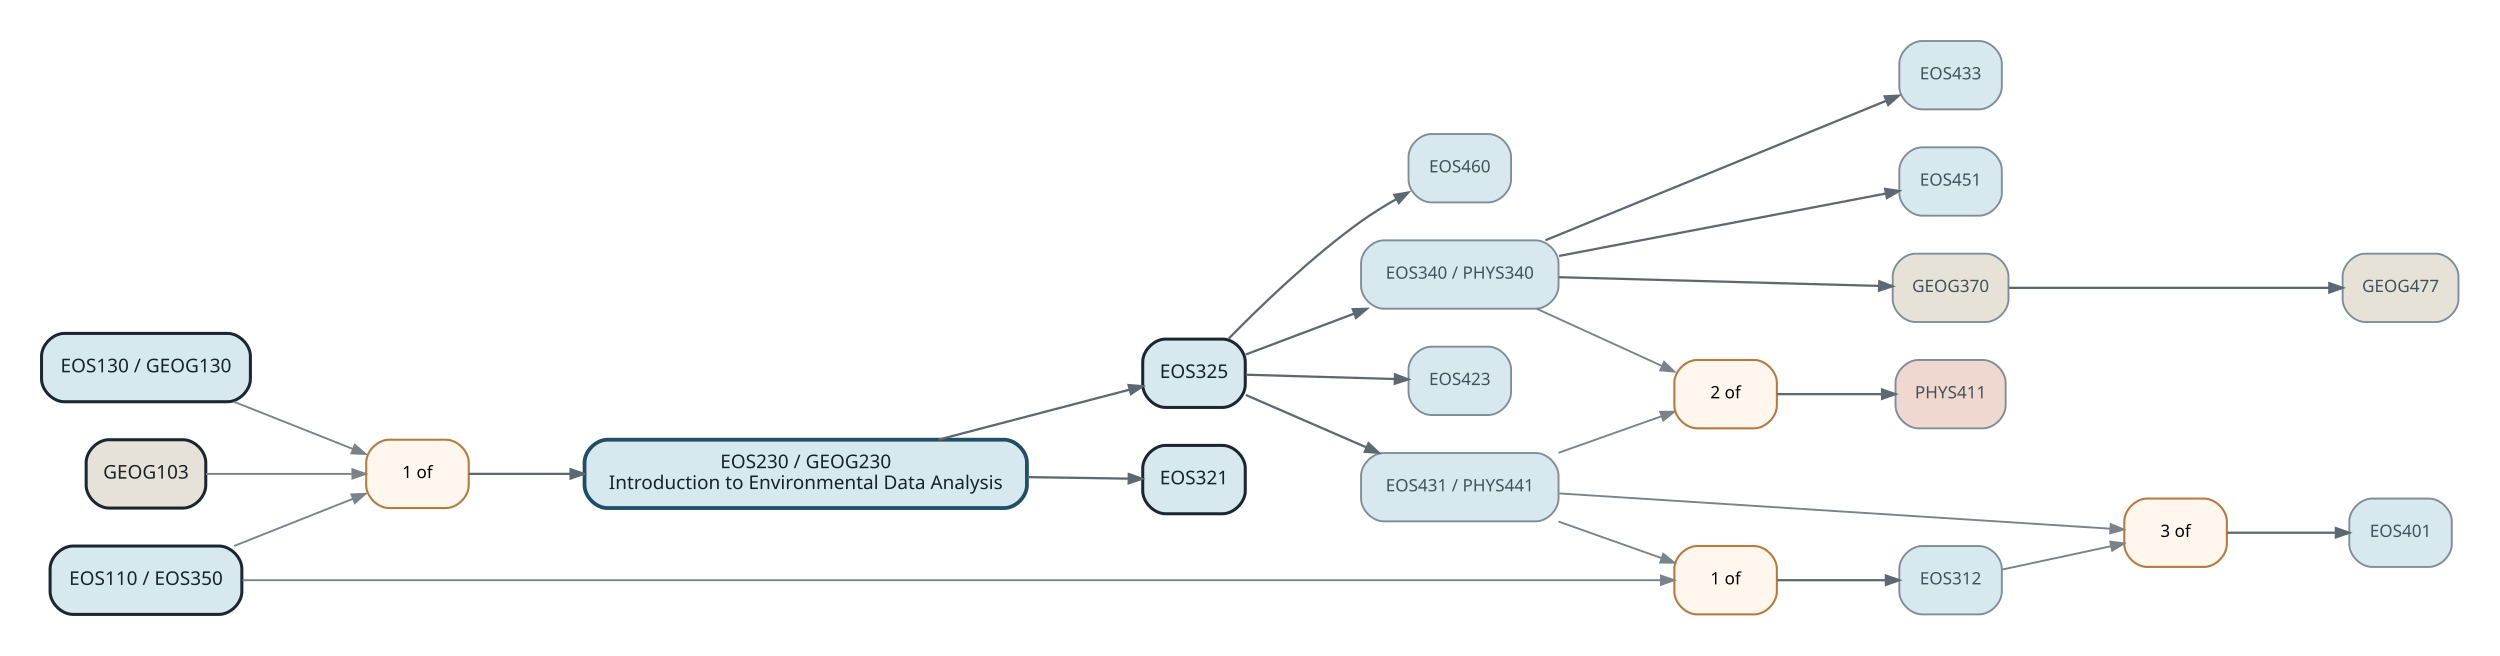
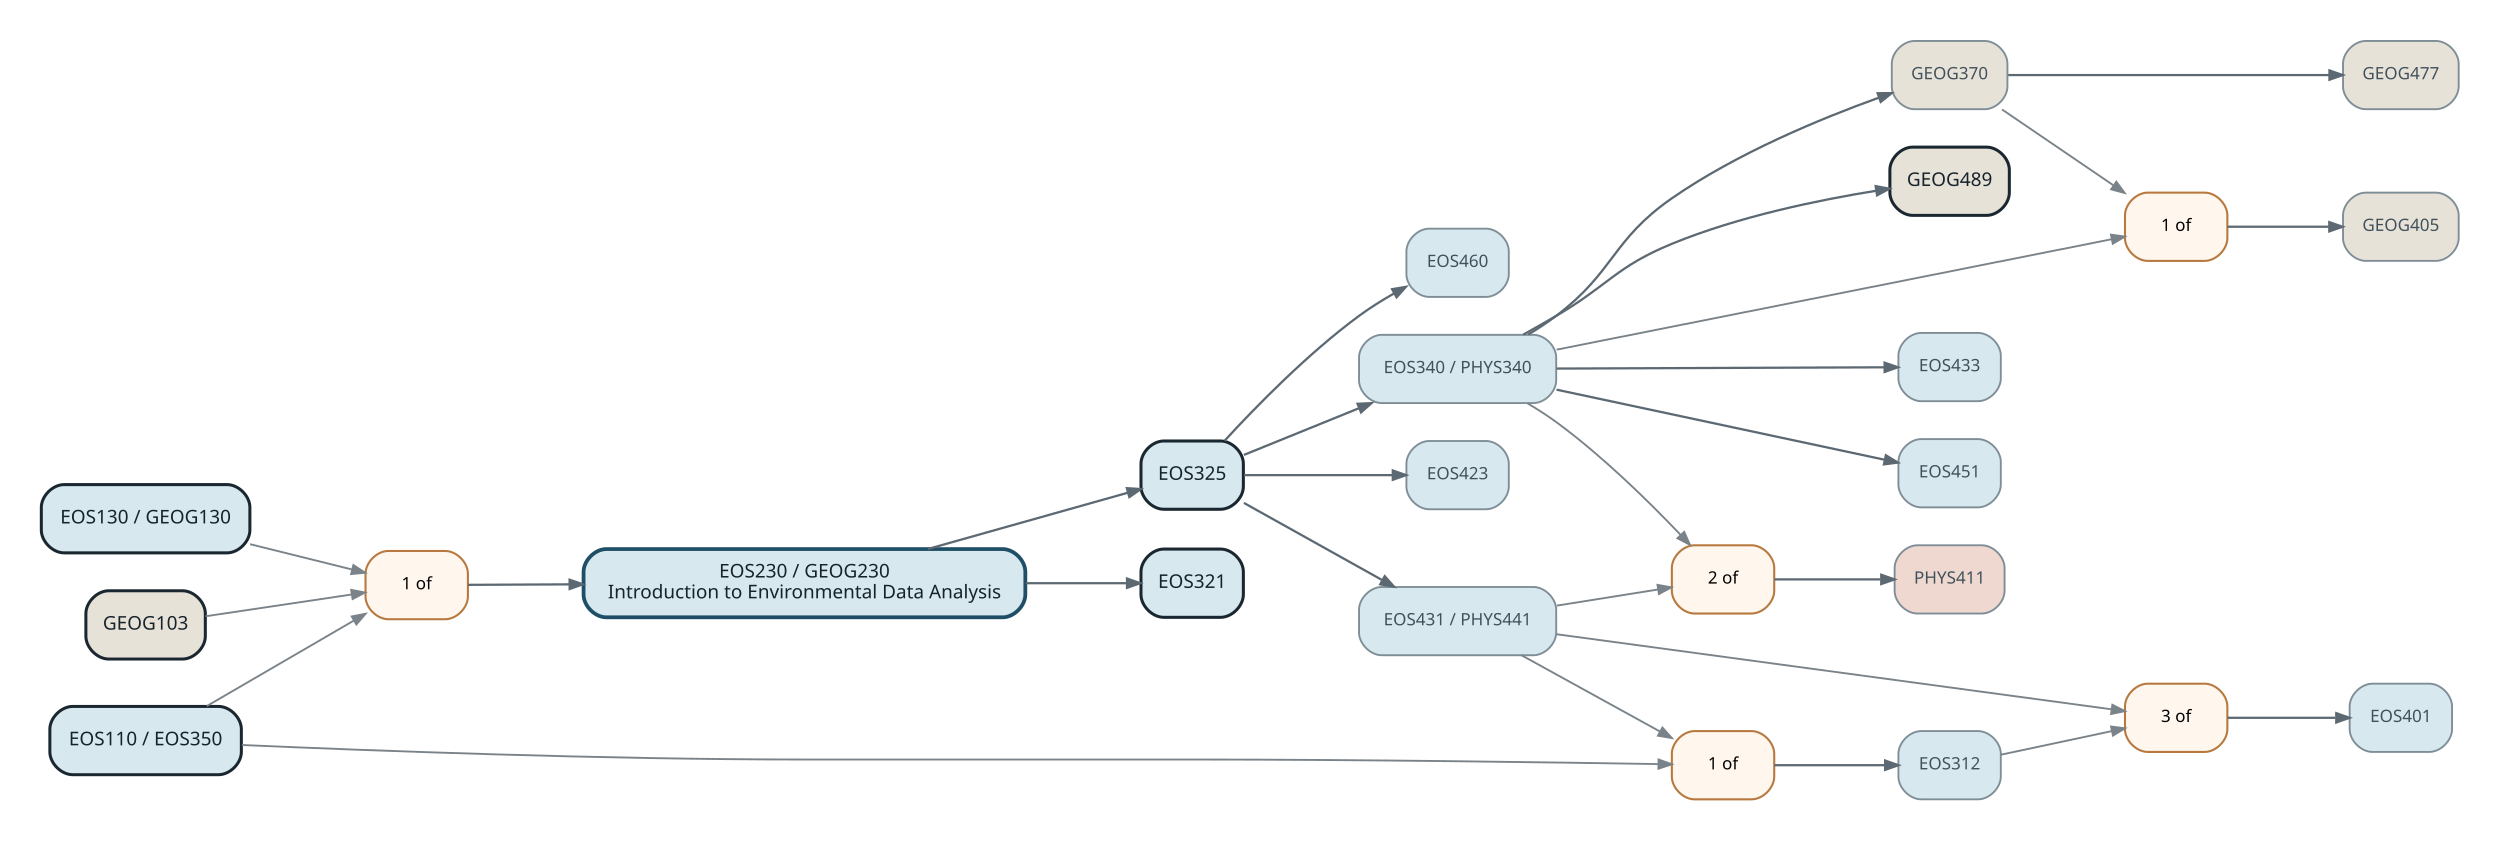
- <svg xmlns="http://www.w3.org/2000/svg" xmlns:xlink="http://www.w3.org/1999/xlink" width="1316pt" height="345pt" viewBox="0.00 0.00 1316.20 345.20">
-   <g id="graph0" class="graph" transform="scale(1 1) rotate(0) translate(21.6 323.6)">
+ <svg xmlns="http://www.w3.org/2000/svg" xmlns:xlink="http://www.w3.org/1999/xlink" width="1318pt" height="443pt" viewBox="0.00 0.00 1318.20 443.20">
+   <g id="graph0" class="graph" transform="scale(1 1) rotate(0) translate(21.6 421.6)">
    <g id="node1" class="node">
      <g id="a_node1">
        <a xlink:href="../../../courses/EOS110.html" xlink:title="Equivalent or cross-listed: EOS110: Oceans and Atmosphere | EOS350: Understanding the Oceans" target="_top">
-           <path fill="#d7e9ef" stroke="#1b2730" stroke-width="1.6" d="M93.5,-36C93.5,-36 16.5,-36 16.5,-36 10.5,-36 4.5,-30 4.5,-24 4.5,-24 4.5,-12 4.5,-12 4.5,-6 10.5,0 16.5,0 16.5,0 93.5,0 93.5,0 99.5,0 105.5,-6 105.5,-12 105.5,-12 105.5,-24 105.5,-24 105.5,-30 99.5,-36 93.5,-36" />
-           <text text-anchor="middle" x="55" y="-15.5" font-family="Avenir Next" font-size="10.00" fill="#17232b">EOS110 / EOS350</text>
-         </a>
-       </g>
-     </g>
-     <g id="node18" class="node">
-       <path fill="#fff7ee" stroke="#b7793f" stroke-width="1.1" d="M213,-92C213,-92 183,-92 183,-92 177,-92 171,-86 171,-80 171,-80 171,-68 171,-68 171,-62 177,-56 183,-56 183,-56 213,-56 213,-56 219,-56 225,-62 225,-68 225,-68 225,-80 225,-80 225,-86 219,-92 213,-92" />
-       <text text-anchor="middle" x="198" y="-71.8" font-family="Avenir Next" font-size="9.00">1 of</text>
+           <path fill="#d7e9ef" stroke="#1b2730" stroke-width="1.6" d="M93.5,-49C93.5,-49 16.5,-49 16.5,-49 10.5,-49 4.5,-43 4.5,-37 4.5,-37 4.5,-25 4.5,-25 4.5,-19 10.5,-13 16.5,-13 16.5,-13 93.5,-13 93.5,-13 99.5,-13 105.5,-19 105.5,-25 105.5,-25 105.5,-37 105.5,-37 105.5,-43 99.5,-49 93.5,-49" />
+           <text text-anchor="middle" x="55" y="-28.5" font-family="Avenir Next" font-size="10.00" fill="#17232b">EOS110 / EOS350</text>
+         </a>
+       </g>
+     </g>
+     <g id="node20" class="node">
+       <path fill="#fff7ee" stroke="#b7793f" stroke-width="1.1" d="M213,-131C213,-131 183,-131 183,-131 177,-131 171,-125 171,-119 171,-119 171,-107 171,-107 171,-101 177,-95 183,-95 183,-95 213,-95 213,-95 219,-95 225,-101 225,-107 225,-107 225,-119 225,-119 225,-125 219,-131 213,-131" />
+       <text text-anchor="middle" x="198" y="-110.8" font-family="Avenir Next" font-size="9.00">1 of</text>
    </g>
    <g id="edge1" class="edge">
-       <path fill="none" stroke="#7a8389" d="M101.39,-36.03C121.75,-44.11 145.33,-53.48 163.98,-60.88" />
-       <polygon fill="#7a8389" stroke="#7a8389" points="163.2,-63.21 170.61,-63.52 165.01,-58.66 163.2,-63.21" />
-     </g>
-     <g id="node19" class="node">
+       <path fill="none" stroke="#7a8389" d="M87.29,-49.2C110.28,-62.57 141.43,-80.68 164.66,-94.19" />
+       <polygon fill="#7a8389" stroke="#7a8389" points="163.71,-96.47 170.99,-97.87 166.17,-92.24 163.71,-96.47" />
+     </g>
+     <g id="node21" class="node">
      <path fill="#fff7ee" stroke="#b7793f" stroke-width="1.1" d="M902,-36C902,-36 872,-36 872,-36 866,-36 860,-30 860,-24 860,-24 860,-12 860,-12 860,-6 866,0 872,0 872,0 902,0 902,0 908,0 914,-6 914,-12 914,-12 914,-24 914,-24 914,-30 908,-36 902,-36" />
      <text text-anchor="middle" x="887" y="-15.8" font-family="Avenir Next" font-size="9.00">1 of</text>
    </g>
    <g id="edge5" class="edge">
-       <path fill="none" stroke="#7a8389" d="M105.78,-18C172.92,-18 296.23,-18 401.5,-18 401.5,-18 401.5,-18 608,-18 696.32,-18 800.43,-18 852.62,-18" />
-       <polygon fill="#7a8389" stroke="#7a8389" points="852.94,-20.45 859.94,-18 852.94,-15.55 852.94,-20.45" />
+       <path fill="none" stroke="#7a8389" d="M105.76,-28.66C172.89,-25.7 296.19,-21 401.5,-21 401.5,-21 401.5,-21 608,-21 696.33,-21 800.43,-19.47 852.62,-18.59" />
+       <polygon fill="#7a8389" stroke="#7a8389" points="852.98,-21.04 859.94,-18.47 852.9,-16.14 852.98,-21.04" />
    </g>
    <g id="node2" class="node">
      <g id="a_node2">
        <a xlink:href="../../../courses/EOS130.html" xlink:title="Equivalent or cross-listed: EOS130: Climate Change | GEOG130: Climate Change" target="_top">
-           <path fill="#d7e9ef" stroke="#1b2730" stroke-width="1.6" d="M98,-148C98,-148 12,-148 12,-148 6,-148 0,-142 0,-136 0,-136 0,-124 0,-124 0,-118 6,-112 12,-112 12,-112 98,-112 98,-112 104,-112 110,-118 110,-124 110,-124 110,-136 110,-136 110,-142 104,-148 98,-148" />
-           <text text-anchor="middle" x="55" y="-127.5" font-family="Avenir Next" font-size="10.00" fill="#17232b">EOS130 / GEOG130</text>
+           <path fill="#d7e9ef" stroke="#1b2730" stroke-width="1.6" d="M98,-166C98,-166 12,-166 12,-166 6,-166 0,-160 0,-154 0,-154 0,-142 0,-142 0,-136 6,-130 12,-130 12,-130 98,-130 98,-130 104,-130 110,-136 110,-142 110,-142 110,-154 110,-154 110,-160 104,-166 98,-166" />
+           <text text-anchor="middle" x="55" y="-145.5" font-family="Avenir Next" font-size="10.00" fill="#17232b">EOS130 / GEOG130</text>
        </a>
      </g>
    </g>
    <g id="edge2" class="edge">
-       <path fill="none" stroke="#7a8389" d="M101.39,-111.97C121.75,-103.89 145.33,-94.52 163.98,-87.12" />
-       <polygon fill="#7a8389" stroke="#7a8389" points="165.01,-89.34 170.61,-84.48 163.2,-84.79 165.01,-89.34" />
+       <path fill="none" stroke="#7a8389" d="M110.11,-134.57C128.16,-130.09 147.73,-125.23 163.71,-121.26" />
+       <polygon fill="#7a8389" stroke="#7a8389" points="164.59,-123.57 170.79,-119.51 163.4,-118.81 164.59,-123.57" />
    </g>
    <g id="node3" class="node">
      <g id="a_node3">
        <a xlink:href="../../../courses/GEOG103.html" xlink:title="GEOG103: Our Natural Earth" target="_top">
-           <path fill="#e7e2d8" stroke="#1b2730" stroke-width="1.6" d="M74.5,-92C74.5,-92 35.5,-92 35.5,-92 29.5,-92 23.5,-86 23.5,-80 23.5,-80 23.5,-68 23.5,-68 23.5,-62 29.5,-56 35.5,-56 35.5,-56 74.5,-56 74.5,-56 80.5,-56 86.5,-62 86.5,-68 86.5,-68 86.5,-80 86.5,-80 86.5,-86 80.5,-92 74.5,-92" />
-           <text text-anchor="middle" x="55" y="-71.5" font-family="Avenir Next" font-size="10.00" fill="#17232b">GEOG103</text>
+           <path fill="#e7e2d8" stroke="#1b2730" stroke-width="1.6" d="M74.5,-110C74.5,-110 35.5,-110 35.5,-110 29.5,-110 23.5,-104 23.5,-98 23.5,-98 23.5,-86 23.5,-86 23.5,-80 29.5,-74 35.5,-74 35.5,-74 74.5,-74 74.5,-74 80.5,-74 86.5,-80 86.5,-86 86.5,-86 86.5,-98 86.5,-98 86.5,-104 80.5,-110 74.5,-110" />
+           <text text-anchor="middle" x="55" y="-89.5" font-family="Avenir Next" font-size="10.00" fill="#17232b">GEOG103</text>
        </a>
      </g>
    </g>
    <g id="edge3" class="edge">
-       <path fill="none" stroke="#7a8389" d="M86.59,-74C109.25,-74 140.11,-74 163.44,-74" />
-       <polygon fill="#7a8389" stroke="#7a8389" points="163.73,-76.45 170.73,-74 163.73,-71.55 163.73,-76.45" />
+       <path fill="none" stroke="#7a8389" d="M86.59,-96.56C109.35,-99.95 140.37,-104.57 163.74,-108.05" />
+       <polygon fill="#7a8389" stroke="#7a8389" points="163.44,-110.48 170.73,-109.09 164.17,-105.63 163.44,-110.48" />
    </g>
    <g id="node4" class="node">
      <g id="a_node4">
        <a xlink:href="../../../courses/GEOG230.html" xlink:title="Equivalent or cross-listed: EOS230: Introduction to Environmental Data Analysis | GEOG230: Introduction to Environmental Data Analysis" target="_top">
-           <path fill="#d7e9ef" stroke="#1f4f66" stroke-width="2" d="M507,-92C507,-92 298,-92 298,-92 292,-92 286,-86 286,-80 286,-80 286,-68 286,-68 286,-62 292,-56 298,-56 298,-56 507,-56 507,-56 513,-56 519,-62 519,-68 519,-68 519,-80 519,-80 519,-86 513,-92 507,-92" />
-           <text text-anchor="middle" x="402.5" y="-77" font-family="Avenir Next" font-size="10.00" fill="#17232b">EOS230 / GEOG230</text>
-           <text text-anchor="middle" x="402.5" y="-66" font-family="Avenir Next" font-size="10.00" fill="#17232b">Introduction to Environmental Data Analysis</text>
+           <path fill="#d7e9ef" stroke="#1f4f66" stroke-width="2" d="M507,-132C507,-132 298,-132 298,-132 292,-132 286,-126 286,-120 286,-120 286,-108 286,-108 286,-102 292,-96 298,-96 298,-96 507,-96 507,-96 513,-96 519,-102 519,-108 519,-108 519,-120 519,-120 519,-126 513,-132 507,-132" />
+           <text text-anchor="middle" x="402.5" y="-117" font-family="Avenir Next" font-size="10.00" fill="#17232b">EOS230 / GEOG230</text>
+           <text text-anchor="middle" x="402.5" y="-106" font-family="Avenir Next" font-size="10.00" fill="#17232b">Introduction to Environmental Data Analysis</text>
        </a>
      </g>
    </g>
    <g id="node5" class="node">
      <g id="a_node5">
        <a xlink:href="../../../courses/EOS321.html" xlink:title="EOS321: Earth History" target="_top">
-           <path fill="#d7e9ef" stroke="#1b2730" stroke-width="1.6" d="M622,-89C622,-89 592,-89 592,-89 586,-89 580,-83 580,-77 580,-77 580,-65 580,-65 580,-59 586,-53 592,-53 592,-53 622,-53 622,-53 628,-53 634,-59 634,-65 634,-65 634,-77 634,-77 634,-83 628,-89 622,-89" />
-           <text text-anchor="middle" x="607" y="-68.5" font-family="Avenir Next" font-size="10.00" fill="#17232b">EOS321</text>
+           <path fill="#d7e9ef" stroke="#1b2730" stroke-width="1.6" d="M622,-132C622,-132 592,-132 592,-132 586,-132 580,-126 580,-120 580,-120 580,-108 580,-108 580,-102 586,-96 592,-96 592,-96 622,-96 622,-96 628,-96 634,-102 634,-108 634,-108 634,-120 634,-120 634,-126 628,-132 622,-132" />
+           <text text-anchor="middle" x="607" y="-111.5" font-family="Avenir Next" font-size="10.00" fill="#17232b">EOS321</text>
        </a>
      </g>
    </g>
    <g id="edge8" class="edge">
-       <path fill="none" stroke="#5d6972" stroke-width="1.2" d="M519.24,-72.29C538.73,-72 557.49,-71.72 572.55,-71.5" />
-       <polygon fill="#5d6972" stroke="#5d6972" stroke-width="1.2" points="572.67,-73.94 579.63,-71.39 572.59,-69.04 572.67,-73.94" />
+       <path fill="none" stroke="#5d6972" stroke-width="1.2" d="M519.24,-114C538.73,-114 557.49,-114 572.55,-114" />
+       <polygon fill="#5d6972" stroke="#5d6972" stroke-width="1.2" points="572.63,-116.45 579.63,-114 572.63,-111.55 572.63,-116.45" />
    </g>
    <g id="node6" class="node">
      <g id="a_node6">
        <a xlink:href="../../../courses/EOS325.html" xlink:title="EOS325: Earth System Modelling" target="_top">
-           <path fill="#d7e9ef" stroke="#1b2730" stroke-width="1.6" d="M622,-145C622,-145 592,-145 592,-145 586,-145 580,-139 580,-133 580,-133 580,-121 580,-121 580,-115 586,-109 592,-109 592,-109 622,-109 622,-109 628,-109 634,-115 634,-121 634,-121 634,-133 634,-133 634,-139 628,-145 622,-145" />
-           <text text-anchor="middle" x="607" y="-124.5" font-family="Avenir Next" font-size="10.00" fill="#17232b">EOS325</text>
+           <path fill="#d7e9ef" stroke="#1b2730" stroke-width="1.6" d="M622,-189C622,-189 592,-189 592,-189 586,-189 580,-183 580,-177 580,-177 580,-165 580,-165 580,-159 586,-153 592,-153 592,-153 622,-153 622,-153 628,-153 634,-159 634,-165 634,-165 634,-177 634,-177 634,-183 628,-189 622,-189" />
+           <text text-anchor="middle" x="607" y="-168.5" font-family="Avenir Next" font-size="10.00" fill="#17232b">EOS325</text>
        </a>
      </g>
    </g>
    <g id="edge9" class="edge">
-       <path fill="none" stroke="#5d6972" stroke-width="1.2" d="M472.34,-92.02C506.34,-100.92 545.78,-111.24 572.97,-118.35" />
-       <polygon fill="#5d6972" stroke="#5d6972" stroke-width="1.2" points="572.55,-120.78 579.95,-120.18 573.79,-116.04 572.55,-120.78" />
+       <path fill="none" stroke="#5d6972" stroke-width="1.2" d="M467.57,-132.04C502.61,-141.9 544.54,-153.7 573.01,-161.71" />
+       <polygon fill="#5d6972" stroke="#5d6972" stroke-width="1.2" points="572.54,-164.13 579.94,-163.66 573.87,-159.41 572.54,-164.13" />
    </g>
    <g id="node7" class="node">
      <g id="a_node7">
        <a xlink:href="../../../courses/EOS340.html" xlink:title="Equivalent or cross-listed: EOS340: Atmospheric Physics | PHYS340: Atmospheric Physics" target="_top">
-           <path fill="#d7e9ef" stroke="#7e8d96" d="M787,-197C787,-197 707,-197 707,-197 701,-197 695,-191 695,-185 695,-185 695,-173 695,-173 695,-167 701,-161 707,-161 707,-161 787,-161 787,-161 793,-161 799,-167 799,-173 799,-173 799,-185 799,-185 799,-191 793,-197 787,-197" />
-           <text text-anchor="middle" x="747" y="-176.8" font-family="Avenir Next" font-size="9.00" fill="#41515b">EOS340 / PHYS340</text>
+           <path fill="#d7e9ef" stroke="#7e8d96" d="M787,-245C787,-245 707,-245 707,-245 701,-245 695,-239 695,-233 695,-233 695,-221 695,-221 695,-215 701,-209 707,-209 707,-209 787,-209 787,-209 793,-209 799,-215 799,-221 799,-221 799,-233 799,-233 799,-239 793,-245 787,-245" />
+           <text text-anchor="middle" x="747" y="-224.8" font-family="Avenir Next" font-size="9.00" fill="#41515b">EOS340 / PHYS340</text>
        </a>
      </g>
    </g>
    <g id="edge10" class="edge">
-       <path fill="none" stroke="#5d6972" stroke-width="1.2" d="M634.28,-136.9C650.44,-142.99 671.75,-151.02 691.43,-158.44" />
-       <polygon fill="#5d6972" stroke="#5d6972" stroke-width="1.2" points="690.62,-160.75 698.03,-160.92 692.34,-156.16 690.62,-160.75" />
+       <path fill="none" stroke="#5d6972" stroke-width="1.2" d="M634.28,-181.66C651.43,-188.62 674.38,-197.94 695.02,-206.31" />
+       <polygon fill="#5d6972" stroke="#5d6972" stroke-width="1.2" points="694.22,-208.63 701.63,-208.99 696.06,-204.09 694.22,-208.63" />
    </g>
    <g id="node8" class="node">
      <g id="a_node8">
        <a xlink:href="../../../courses/EOS423.html" xlink:title="EOS423: Advanced Sedimentology and Stratigraphy" target="_top">
-           <path fill="#d7e9ef" stroke="#7e8d96" d="M762,-141C762,-141 732,-141 732,-141 726,-141 720,-135 720,-129 720,-129 720,-117 720,-117 720,-111 726,-105 732,-105 732,-105 762,-105 762,-105 768,-105 774,-111 774,-117 774,-117 774,-129 774,-129 774,-135 768,-141 762,-141" />
-           <text text-anchor="middle" x="747" y="-120.8" font-family="Avenir Next" font-size="9.00" fill="#41515b">EOS423</text>
+           <path fill="#d7e9ef" stroke="#7e8d96" d="M762,-189C762,-189 732,-189 732,-189 726,-189 720,-183 720,-177 720,-177 720,-165 720,-165 720,-159 726,-153 732,-153 732,-153 762,-153 762,-153 768,-153 774,-159 774,-165 774,-165 774,-177 774,-177 774,-183 768,-189 762,-189" />
+           <text text-anchor="middle" x="747" y="-168.8" font-family="Avenir Next" font-size="9.00" fill="#41515b">EOS423</text>
        </a>
      </g>
    </g>
    <g id="edge14" class="edge">
-       <path fill="none" stroke="#5d6972" stroke-width="1.2" d="M634.28,-126.24C656.53,-125.59 688.56,-124.66 712.62,-123.97" />
-       <polygon fill="#5d6972" stroke="#5d6972" stroke-width="1.2" points="712.89,-126.41 719.82,-123.76 712.75,-121.51 712.89,-126.41" />
+       <path fill="none" stroke="#5d6972" stroke-width="1.2" d="M634.28,-171C656.53,-171 688.56,-171 712.62,-171" />
+       <polygon fill="#5d6972" stroke="#5d6972" stroke-width="1.2" points="712.82,-173.45 719.82,-171 712.82,-168.55 712.82,-173.45" />
    </g>
    <g id="node9" class="node">
      <g id="a_node9">
        <a xlink:href="../../../courses/EOS431.html" xlink:title="Equivalent or cross-listed: EOS431: Physical Oceanography | PHYS441: Physical Oceanography" target="_top">
-           <path fill="#d7e9ef" stroke="#7e8d96" d="M787,-85C787,-85 707,-85 707,-85 701,-85 695,-79 695,-73 695,-73 695,-61 695,-61 695,-55 701,-49 707,-49 707,-49 787,-49 787,-49 793,-49 799,-55 799,-61 799,-61 799,-73 799,-73 799,-79 793,-85 787,-85" />
-           <text text-anchor="middle" x="747" y="-64.8" font-family="Avenir Next" font-size="9.00" fill="#41515b">EOS431 / PHYS441</text>
+           <path fill="#d7e9ef" stroke="#7e8d96" d="M787,-112C787,-112 707,-112 707,-112 701,-112 695,-106 695,-100 695,-100 695,-88 695,-88 695,-82 701,-76 707,-76 707,-76 787,-76 787,-76 793,-76 799,-82 799,-88 799,-88 799,-100 799,-100 799,-106 793,-112 787,-112" />
+           <text text-anchor="middle" x="747" y="-91.8" font-family="Avenir Next" font-size="9.00" fill="#41515b">EOS431 / PHYS441</text>
        </a>
      </g>
    </g>
    <g id="edge15" class="edge">
-       <path fill="none" stroke="#5d6972" stroke-width="1.2" d="M634.28,-115.57C652.21,-107.78 676.49,-97.22 697.83,-87.94" />
-       <polygon fill="#5d6972" stroke="#5d6972" stroke-width="1.2" points="698.9,-90.15 704.35,-85.11 696.95,-85.65 698.9,-90.15" />
+       <path fill="none" stroke="#5d6972" stroke-width="1.2" d="M634.28,-156.34C654.87,-144.85 683.82,-128.7 707.09,-115.71" />
+       <polygon fill="#5d6972" stroke="#5d6972" stroke-width="1.2" points="708.57,-117.69 713.49,-112.14 706.19,-113.41 708.57,-117.69" />
    </g>
    <g id="node10" class="node">
      <g id="a_node10">
        <a xlink:href="../../../courses/EOS460.html" xlink:title="EOS460: Earth System Science" target="_top">
-           <path fill="#d7e9ef" stroke="#7e8d96" d="M762,-253C762,-253 732,-253 732,-253 726,-253 720,-247 720,-241 720,-241 720,-229 720,-229 720,-223 726,-217 732,-217 732,-217 762,-217 762,-217 768,-217 774,-223 774,-229 774,-229 774,-241 774,-241 774,-247 768,-253 762,-253" />
-           <text text-anchor="middle" x="747" y="-232.8" font-family="Avenir Next" font-size="9.00" fill="#41515b">EOS460</text>
+           <path fill="#d7e9ef" stroke="#7e8d96" d="M762,-301C762,-301 732,-301 732,-301 726,-301 720,-295 720,-289 720,-289 720,-277 720,-277 720,-271 726,-265 732,-265 732,-265 762,-265 762,-265 768,-265 774,-271 774,-277 774,-277 774,-289 774,-289 774,-295 768,-301 762,-301" />
+           <text text-anchor="middle" x="747" y="-280.8" font-family="Avenir Next" font-size="9.00" fill="#41515b">EOS460</text>
        </a>
      </g>
    </g>
    <g id="edge18" class="edge">
-       <path fill="none" stroke="#5d6972" stroke-width="1.2" d="M625.23,-145.21C642.04,-162.38 668.83,-188.21 695,-207 700.78,-211.15 707.25,-215.14 713.58,-218.74" />
-       <polygon fill="#5d6972" stroke="#5d6972" stroke-width="1.2" points="712.53,-220.96 719.84,-222.21 714.9,-216.67 712.53,-220.96" />
+       <path fill="none" stroke="#5d6972" stroke-width="1.2" d="M624.12,-189.17C640.73,-207.24 667.95,-235.07 695,-255 700.73,-259.22 707.18,-263.24 713.5,-266.85" />
+       <polygon fill="#5d6972" stroke="#5d6972" stroke-width="1.2" points="712.45,-269.07 719.76,-270.32 714.82,-264.79 712.45,-269.07" />
    </g>
    <g id="node12" class="node">
      <g id="a_node12">
        <a xlink:href="../../../courses/EOS433.html" xlink:title="EOS433: The Physics of Climate" target="_top">
-           <path fill="#d7e9ef" stroke="#7e8d96" d="M1020.5,-302C1020.5,-302 990.5,-302 990.5,-302 984.5,-302 978.5,-296 978.5,-290 978.5,-290 978.5,-278 978.5,-278 978.5,-272 984.5,-266 990.5,-266 990.5,-266 1020.5,-266 1020.5,-266 1026.5,-266 1032.5,-272 1032.5,-278 1032.5,-278 1032.5,-290 1032.5,-290 1032.5,-296 1026.5,-302 1020.5,-302" />
-           <text text-anchor="middle" x="1005.5" y="-281.8" font-family="Avenir Next" font-size="9.00" fill="#41515b">EOS433</text>
+           <path fill="#d7e9ef" stroke="#7e8d96" d="M1021.5,-246C1021.5,-246 991.5,-246 991.5,-246 985.5,-246 979.5,-240 979.5,-234 979.5,-234 979.5,-222 979.5,-222 979.5,-216 985.5,-210 991.5,-210 991.5,-210 1021.5,-210 1021.5,-210 1027.5,-210 1033.5,-216 1033.5,-222 1033.5,-222 1033.5,-234 1033.5,-234 1033.5,-240 1027.5,-246 1021.5,-246" />
+           <text text-anchor="middle" x="1006.5" y="-225.8" font-family="Avenir Next" font-size="9.00" fill="#41515b">EOS433</text>
        </a>
      </g>
    </g>
    <g id="edge16" class="edge">
-       <path fill="none" stroke="#5d6972" stroke-width="1.2" d="M792.09,-197.05C843.05,-217.91 925.74,-251.76 971.46,-270.48" />
-       <polygon fill="#5d6972" stroke="#5d6972" stroke-width="1.2" points="970.79,-272.85 978.2,-273.23 972.65,-268.32 970.79,-272.85" />
+       <path fill="none" stroke="#5d6972" stroke-width="1.2" d="M799.18,-227.2C850.59,-227.4 928.3,-227.7 972.21,-227.87" />
+       <polygon fill="#5d6972" stroke="#5d6972" stroke-width="1.2" points="972.21,-230.32 979.22,-227.9 972.23,-225.42 972.21,-230.32" />
    </g>
    <g id="node13" class="node">
      <g id="a_node13">
        <a xlink:href="../../../courses/EOS451.html" xlink:title="EOS451: Introductory Dynamic Meteorology" target="_top">
-           <path fill="#d7e9ef" stroke="#7e8d96" d="M1020.5,-246C1020.5,-246 990.5,-246 990.5,-246 984.5,-246 978.5,-240 978.5,-234 978.5,-234 978.5,-222 978.5,-222 978.5,-216 984.5,-210 990.5,-210 990.5,-210 1020.5,-210 1020.5,-210 1026.5,-210 1032.5,-216 1032.5,-222 1032.5,-222 1032.5,-234 1032.5,-234 1032.5,-240 1026.5,-246 1020.5,-246" />
-           <text text-anchor="middle" x="1005.5" y="-225.8" font-family="Avenir Next" font-size="9.00" fill="#41515b">EOS451</text>
+           <path fill="#d7e9ef" stroke="#7e8d96" d="M1021.5,-190C1021.5,-190 991.5,-190 991.5,-190 985.5,-190 979.5,-184 979.5,-178 979.5,-178 979.5,-166 979.5,-166 979.5,-160 985.5,-154 991.5,-154 991.5,-154 1021.5,-154 1021.5,-154 1027.5,-154 1033.5,-160 1033.5,-166 1033.5,-166 1033.5,-178 1033.5,-178 1033.5,-184 1027.5,-190 1021.5,-190" />
+           <text text-anchor="middle" x="1006.5" y="-169.8" font-family="Avenir Next" font-size="9.00" fill="#41515b">EOS451</text>
        </a>
      </g>
    </g>
    <g id="edge17" class="edge">
-       <path fill="none" stroke="#5d6972" stroke-width="1.2" d="M799.29,-188.8C850.53,-198.59 927.78,-213.34 971.42,-221.68" />
-       <polygon fill="#5d6972" stroke="#5d6972" stroke-width="1.2" points="971.05,-224.1 978.38,-223.01 971.97,-219.29 971.05,-224.1" />
+       <path fill="none" stroke="#5d6972" stroke-width="1.2" d="M799.18,-216.07C850.59,-205.09 928.3,-188.49 972.21,-179.11" />
+       <polygon fill="#5d6972" stroke="#5d6972" stroke-width="1.2" points="972.88,-181.47 979.22,-177.61 971.86,-176.68 972.88,-181.47" />
    </g>
    <g id="node14" class="node">
      <g id="a_node14">
        <a xlink:href="../../../courses/GEOG370.html" xlink:title="GEOG370: Methods in Hydrology" target="_top">
-           <path fill="#e7e2d8" stroke="#7e8d96" d="M1024,-190C1024,-190 987,-190 987,-190 981,-190 975,-184 975,-178 975,-178 975,-166 975,-166 975,-160 981,-154 987,-154 987,-154 1024,-154 1024,-154 1030,-154 1036,-160 1036,-166 1036,-166 1036,-178 1036,-178 1036,-184 1030,-190 1024,-190" />
-           <text text-anchor="middle" x="1005.5" y="-169.8" font-family="Avenir Next" font-size="9.00" fill="#41515b">GEOG370</text>
+           <path fill="#e7e2d8" stroke="#7e8d96" d="M1025,-400C1025,-400 988,-400 988,-400 982,-400 976,-394 976,-388 976,-388 976,-376 976,-376 976,-370 982,-364 988,-364 988,-364 1025,-364 1025,-364 1031,-364 1037,-370 1037,-376 1037,-376 1037,-388 1037,-388 1037,-394 1031,-400 1025,-400" />
+           <text text-anchor="middle" x="1006.5" y="-379.8" font-family="Avenir Next" font-size="9.00" fill="#41515b">GEOG370</text>
        </a>
      </g>
    </g>
    <g id="edge19" class="edge">
-       <path fill="none" stroke="#5d6972" stroke-width="1.2" d="M799.29,-177.6C849.15,-176.24 923.62,-174.21 967.81,-173" />
-       <polygon fill="#5d6972" stroke="#5d6972" stroke-width="1.2" points="967.97,-175.45 974.9,-172.81 967.83,-170.55 967.97,-175.45" />
-     </g>
-     <g id="node21" class="node">
+       <path fill="none" stroke="#5d6972" stroke-width="1.2" d="M784.22,-245.16C789.33,-248.21 794.41,-251.53 799,-255 829.82,-278.33 828.25,-294.96 860,-317 894.23,-340.76 938.54,-359.06 969.23,-370.1" />
+       <polygon fill="#5d6972" stroke="#5d6972" stroke-width="1.2" points="968.53,-372.45 975.95,-372.48 970.17,-367.84 968.53,-372.45" />
+     </g>
+     <g id="node15" class="node">
+       <g id="a_node15">
+         <a xlink:href="../../../courses/GEOG489.html" xlink:title="GEOG489: Climate Solutions" target="_top">
+           <path fill="#e7e2d8" stroke="#1b2730" stroke-width="1.6" d="M1026,-344C1026,-344 987,-344 987,-344 981,-344 975,-338 975,-332 975,-332 975,-320 975,-320 975,-314 981,-308 987,-308 987,-308 1026,-308 1026,-308 1032,-308 1038,-314 1038,-320 1038,-320 1038,-332 1038,-332 1038,-338 1032,-344 1026,-344" />
+           <text text-anchor="middle" x="1006.5" y="-323.5" font-family="Avenir Next" font-size="10.00" fill="#17232b">GEOG489</text>
+         </a>
+       </g>
+     </g>
+     <g id="edge24" class="edge">
+       <path fill="none" stroke="#5d6972" stroke-width="1.2" d="M781.62,-245.11C787.44,-248.35 793.42,-251.73 799,-255 826.57,-271.14 830.46,-280.85 860,-293 895.15,-307.45 937.81,-316.18 967.82,-321" />
+       <polygon fill="#5d6972" stroke="#5d6972" stroke-width="1.2" points="967.49,-323.42 974.78,-322.08 968.24,-318.58 967.49,-323.42" />
+     </g>
+     <g id="node23" class="node">
+       <path fill="#fff7ee" stroke="#b7793f" stroke-width="1.1" d="M1141,-320C1141,-320 1111,-320 1111,-320 1105,-320 1099,-314 1099,-308 1099,-308 1099,-296 1099,-296 1099,-290 1105,-284 1111,-284 1111,-284 1141,-284 1141,-284 1147,-284 1153,-290 1153,-296 1153,-296 1153,-308 1153,-308 1153,-314 1147,-320 1141,-320" />
+       <text text-anchor="middle" x="1126" y="-299.8" font-family="Avenir Next" font-size="9.00">1 of</text>
+     </g>
+     <g id="edge21" class="edge">
+       <path fill="none" stroke="#7a8389" d="M799.24,-237.19C877.75,-252.81 1025.65,-282.23 1091.69,-295.37" />
+       <polygon fill="#7a8389" stroke="#7a8389" points="1091.6,-297.85 1098.95,-296.82 1092.56,-293.05 1091.6,-297.85" />
+     </g>
+     <g id="node24" class="node">
      <path fill="#fff7ee" stroke="#b7793f" stroke-width="1.1" d="M902,-134C902,-134 872,-134 872,-134 866,-134 860,-128 860,-122 860,-122 860,-110 860,-110 860,-104 866,-98 872,-98 872,-98 902,-98 902,-98 908,-98 914,-104 914,-110 914,-110 914,-122 914,-122 914,-128 908,-134 902,-134" />
      <text text-anchor="middle" x="887" y="-113.8" font-family="Avenir Next" font-size="9.00">2 of</text>
    </g>
-     <g id="edge21" class="edge">
-       <path fill="none" stroke="#7a8389" d="M787.55,-160.95C808.44,-151.41 833.77,-139.84 853.51,-130.83" />
-       <polygon fill="#7a8389" stroke="#7a8389" points="854.62,-133.02 859.97,-127.88 852.58,-128.56 854.62,-133.02" />
+     <g id="edge25" class="edge">
+       <path fill="none" stroke="#7a8389" d="M783.85,-208.87C789.07,-205.79 794.27,-202.46 799,-199 823.27,-181.23 847.78,-157.17 864.57,-139.53" />
+       <polygon fill="#7a8389" stroke="#7a8389" points="866.51,-141.05 869.53,-134.27 862.94,-137.69 866.51,-141.05" />
    </g>
    <g id="edge6" class="edge">
-       <path fill="none" stroke="#7a8389" d="M798.99,-48.89C817.13,-42.45 837.06,-35.38 853.26,-29.63" />
-       <polygon fill="#7a8389" stroke="#7a8389" points="854.18,-31.9 859.96,-27.25 852.54,-27.28 854.18,-31.9" />
-     </g>
-     <g id="node20" class="node">
-       <path fill="#fff7ee" stroke="#b7793f" stroke-width="1.1" d="M1139,-61C1139,-61 1109,-61 1109,-61 1103,-61 1097,-55 1097,-49 1097,-49 1097,-37 1097,-37 1097,-31 1103,-25 1109,-25 1109,-25 1139,-25 1139,-25 1145,-25 1151,-31 1151,-37 1151,-37 1151,-49 1151,-49 1151,-55 1145,-61 1139,-61" />
-       <text text-anchor="middle" x="1124" y="-40.8" font-family="Avenir Next" font-size="9.00">3 of</text>
+       <path fill="none" stroke="#7a8389" d="M780.7,-75.99C802.76,-63.84 831.73,-47.89 853.69,-35.79" />
+       <polygon fill="#7a8389" stroke="#7a8389" points="855.03,-37.85 859.98,-32.33 852.67,-33.56 855.03,-37.85" />
+     </g>
+     <g id="node22" class="node">
+       <path fill="#fff7ee" stroke="#b7793f" stroke-width="1.1" d="M1141,-61C1141,-61 1111,-61 1111,-61 1105,-61 1099,-55 1099,-49 1099,-49 1099,-37 1099,-37 1099,-31 1105,-25 1111,-25 1111,-25 1141,-25 1141,-25 1147,-25 1153,-31 1153,-37 1153,-37 1153,-49 1153,-49 1153,-55 1147,-61 1141,-61" />
+       <text text-anchor="middle" x="1126" y="-40.8" font-family="Avenir Next" font-size="9.00">3 of</text>
    </g>
    <g id="edge12" class="edge">
-       <path fill="none" stroke="#7a8389" d="M799.36,-63.71C877.39,-58.72 1023.67,-49.36 1089.45,-45.15" />
-       <polygon fill="#7a8389" stroke="#7a8389" points="1089.86,-47.58 1096.69,-44.68 1089.55,-42.69 1089.86,-47.58" />
-     </g>
-     <g id="edge22" class="edge">
-       <path fill="none" stroke="#7a8389" d="M798.99,-85.11C817.13,-91.55 837.06,-98.62 853.26,-104.37" />
-       <polygon fill="#7a8389" stroke="#7a8389" points="852.54,-106.72 859.96,-106.75 854.18,-102.1 852.54,-106.72" />
+       <path fill="none" stroke="#7a8389" d="M799.24,-87.07C877.75,-76.45 1025.65,-56.44 1091.69,-47.51" />
+       <polygon fill="#7a8389" stroke="#7a8389" points="1092.34,-49.89 1098.95,-46.52 1091.68,-45.03 1092.34,-49.89" />
+     </g>
+     <g id="edge26" class="edge">
+       <path fill="none" stroke="#7a8389" d="M799.39,-102.19C817.2,-105.03 836.68,-108.14 852.66,-110.68" />
+       <polygon fill="#7a8389" stroke="#7a8389" points="852.43,-113.13 859.73,-111.81 853.2,-108.29 852.43,-113.13" />
    </g>
    <g id="node11" class="node">
      <g id="a_node11">
        <a xlink:href="../../../courses/EOS312.html" xlink:title="EOS312: Introductory Chemical Oceanography" target="_top">
-           <path fill="#d7e9ef" stroke="#7e8d96" d="M1020.5,-36C1020.5,-36 990.5,-36 990.5,-36 984.5,-36 978.5,-30 978.5,-24 978.5,-24 978.5,-12 978.5,-12 978.5,-6 984.5,0 990.5,0 990.5,0 1020.5,0 1020.5,0 1026.5,0 1032.5,-6 1032.5,-12 1032.5,-12 1032.5,-24 1032.5,-24 1032.5,-30 1026.5,-36 1020.5,-36" />
-           <text text-anchor="middle" x="1005.5" y="-15.8" font-family="Avenir Next" font-size="9.00" fill="#41515b">EOS312</text>
+           <path fill="#d7e9ef" stroke="#7e8d96" d="M1021.5,-36C1021.5,-36 991.5,-36 991.5,-36 985.5,-36 979.5,-30 979.5,-24 979.5,-24 979.5,-12 979.5,-12 979.5,-6 985.5,0 991.5,0 991.5,0 1021.5,0 1021.5,0 1027.5,0 1033.5,-6 1033.5,-12 1033.5,-12 1033.5,-24 1033.5,-24 1033.5,-30 1027.5,-36 1021.5,-36" />
+           <text text-anchor="middle" x="1006.5" y="-15.8" font-family="Avenir Next" font-size="9.00" fill="#41515b">EOS312</text>
        </a>
      </g>
    </g>
    <g id="edge11" class="edge">
-       <path fill="none" stroke="#7a8389" d="M1032.64,-23.61C1049.58,-27.25 1071.79,-32.01 1089.95,-35.91" />
-       <polygon fill="#7a8389" stroke="#7a8389" points="1089.58,-38.33 1096.94,-37.41 1090.61,-33.54 1089.58,-38.33" />
+       <path fill="none" stroke="#7a8389" d="M1033.58,-23.55C1050.77,-27.21 1073.43,-32.03 1091.89,-35.96" />
+       <polygon fill="#7a8389" stroke="#7a8389" points="1091.64,-38.41 1099,-37.47 1092.66,-33.61 1091.64,-38.41" />
+     </g>
+     <g id="node19" class="node">
+       <g id="a_node19">
+         <a xlink:href="../../../courses/GEOG477.html" xlink:title="GEOG477: Field Studies in Physical Geography" target="_top">
+           <path fill="#e7e2d8" stroke="#7e8d96" d="M1263,-400C1263,-400 1226,-400 1226,-400 1220,-400 1214,-394 1214,-388 1214,-388 1214,-376 1214,-376 1214,-370 1220,-364 1226,-364 1226,-364 1263,-364 1263,-364 1269,-364 1275,-370 1275,-376 1275,-376 1275,-388 1275,-388 1275,-394 1269,-400 1263,-400" />
+           <text text-anchor="middle" x="1244.5" y="-379.8" font-family="Avenir Next" font-size="9.00" fill="#41515b">GEOG477</text>
+         </a>
+       </g>
+     </g>
+     <g id="edge23" class="edge">
+       <path fill="none" stroke="#5d6972" stroke-width="1.2" d="M1037.39,-382C1080.48,-382 1159.99,-382 1206.66,-382" />
+       <polygon fill="#5d6972" stroke="#5d6972" stroke-width="1.2" points="1206.85,-384.45 1213.85,-382 1206.85,-379.55 1206.85,-384.45" />
+     </g>
+     <g id="edge20" class="edge">
+       <path fill="none" stroke="#7a8389" d="M1034.16,-363.85C1051.56,-352 1074.37,-336.47 1092.79,-323.93" />
+       <polygon fill="#7a8389" stroke="#7a8389" points="1094.44,-325.77 1098.85,-319.81 1091.68,-321.72 1094.44,-325.77" />
+     </g>
+     <g id="node16" class="node">
+       <g id="a_node16">
+         <a xlink:href="../../../courses/PHYS411.html" xlink:title="PHYS411: Time Series Analysis" target="_top">
+           <path fill="#efd8cf" stroke="#7e8d96" d="M1023.5,-134C1023.5,-134 989.5,-134 989.5,-134 983.5,-134 977.5,-128 977.5,-122 977.5,-122 977.5,-110 977.5,-110 977.5,-104 983.5,-98 989.5,-98 989.5,-98 1023.5,-98 1023.5,-98 1029.5,-98 1035.5,-104 1035.5,-110 1035.5,-110 1035.5,-122 1035.5,-122 1035.5,-128 1029.5,-134 1023.5,-134" />
+           <text text-anchor="middle" x="1006.5" y="-113.8" font-family="Avenir Next" font-size="9.00" fill="#41515b">PHYS411</text>
+         </a>
+       </g>
    </g>
    <g id="node17" class="node">
      <g id="a_node17">
-         <a xlink:href="../../../courses/GEOG477.html" xlink:title="GEOG477: Field Studies in Physical Geography" target="_top">
-           <path fill="#e7e2d8" stroke="#7e8d96" d="M1261,-190C1261,-190 1224,-190 1224,-190 1218,-190 1212,-184 1212,-178 1212,-178 1212,-166 1212,-166 1212,-160 1218,-154 1224,-154 1224,-154 1261,-154 1261,-154 1267,-154 1273,-160 1273,-166 1273,-166 1273,-178 1273,-178 1273,-184 1267,-190 1261,-190" />
-           <text text-anchor="middle" x="1242.5" y="-169.8" font-family="Avenir Next" font-size="9.00" fill="#41515b">GEOG477</text>
-         </a>
-       </g>
-     </g>
-     <g id="edge20" class="edge">
-       <path fill="none" stroke="#5d6972" stroke-width="1.2" d="M1036.26,-172C1079.17,-172 1158.34,-172 1204.81,-172" />
-       <polygon fill="#5d6972" stroke="#5d6972" stroke-width="1.2" points="1204.98,-174.45 1211.98,-172 1204.98,-169.55 1204.98,-174.45" />
-     </g>
-     <g id="node15" class="node">
-       <g id="a_node15">
-         <a xlink:href="../../../courses/PHYS411.html" xlink:title="PHYS411: Time Series Analysis" target="_top">
-           <path fill="#efd8cf" stroke="#7e8d96" d="M1022.5,-134C1022.5,-134 988.5,-134 988.5,-134 982.5,-134 976.5,-128 976.5,-122 976.5,-122 976.5,-110 976.5,-110 976.5,-104 982.5,-98 988.5,-98 988.5,-98 1022.5,-98 1022.5,-98 1028.5,-98 1034.5,-104 1034.5,-110 1034.5,-110 1034.5,-122 1034.5,-122 1034.5,-128 1028.5,-134 1022.5,-134" />
-           <text text-anchor="middle" x="1005.5" y="-113.8" font-family="Avenir Next" font-size="9.00" fill="#41515b">PHYS411</text>
-         </a>
-       </g>
-     </g>
-     <g id="node16" class="node">
-       <g id="a_node16">
        <a xlink:href="../../../courses/EOS401.html" xlink:title="EOS401: Oceanographic Field School" target="_top">
-           <path fill="#d7e9ef" stroke="#7e8d96" d="M1257.5,-61C1257.5,-61 1227.5,-61 1227.5,-61 1221.5,-61 1215.5,-55 1215.5,-49 1215.5,-49 1215.5,-37 1215.5,-37 1215.5,-31 1221.5,-25 1227.5,-25 1227.5,-25 1257.5,-25 1257.5,-25 1263.5,-25 1269.5,-31 1269.5,-37 1269.5,-37 1269.5,-49 1269.5,-49 1269.5,-55 1263.5,-61 1257.5,-61" />
-           <text text-anchor="middle" x="1242.5" y="-40.8" font-family="Avenir Next" font-size="9.00" fill="#41515b">EOS401</text>
+           <path fill="#d7e9ef" stroke="#7e8d96" d="M1259.5,-61C1259.5,-61 1229.5,-61 1229.5,-61 1223.5,-61 1217.5,-55 1217.5,-49 1217.5,-49 1217.5,-37 1217.5,-37 1217.5,-31 1223.5,-25 1229.5,-25 1229.5,-25 1259.5,-25 1259.5,-25 1265.5,-25 1271.5,-31 1271.5,-37 1271.5,-37 1271.5,-49 1271.5,-49 1271.5,-55 1265.5,-61 1259.5,-61" />
+           <text text-anchor="middle" x="1244.5" y="-40.8" font-family="Avenir Next" font-size="9.00" fill="#41515b">EOS401</text>
+         </a>
+       </g>
+     </g>
+     <g id="node18" class="node">
+       <g id="a_node18">
+         <a xlink:href="../../../courses/GEOG405.html" xlink:title="GEOG405: Dynamics of the Cryosphere" target="_top">
+           <path fill="#e7e2d8" stroke="#7e8d96" d="M1263,-320C1263,-320 1226,-320 1226,-320 1220,-320 1214,-314 1214,-308 1214,-308 1214,-296 1214,-296 1214,-290 1220,-284 1226,-284 1226,-284 1263,-284 1263,-284 1269,-284 1275,-290 1275,-296 1275,-296 1275,-308 1275,-308 1275,-314 1269,-320 1263,-320" />
+           <text text-anchor="middle" x="1244.5" y="-299.8" font-family="Avenir Next" font-size="9.00" fill="#41515b">GEOG405</text>
        </a>
      </g>
    </g>
    <g id="edge4" class="edge">
-       <path fill="none" stroke="#5d6972" stroke-width="1.2" d="M225.06,-74C239.39,-74 258.33,-74 278.48,-74" />
-       <polygon fill="#5d6972" stroke="#5d6972" stroke-width="1.2" points="278.65,-76.45 285.65,-74 278.65,-71.55 278.65,-76.45" />
+       <path fill="none" stroke="#5d6972" stroke-width="1.2" d="M225.06,-113.13C239.39,-113.2 258.33,-113.29 278.48,-113.39" />
+       <polygon fill="#5d6972" stroke="#5d6972" stroke-width="1.2" points="278.63,-115.84 285.65,-113.43 278.66,-110.94 278.63,-115.84" />
    </g>
    <g id="edge7" class="edge">
-       <path fill="none" stroke="#5d6972" stroke-width="1.2" d="M914.14,-18C930.93,-18 952.9,-18 970.96,-18" />
-       <polygon fill="#5d6972" stroke="#5d6972" stroke-width="1.2" points="971.44,-20.45 978.44,-18 971.44,-15.55 971.44,-20.45" />
+       <path fill="none" stroke="#5d6972" stroke-width="1.2" d="M914.08,-18C931.27,-18 953.93,-18 972.39,-18" />
+       <polygon fill="#5d6972" stroke="#5d6972" stroke-width="1.2" points="972.5,-20.45 979.5,-18 972.5,-15.55 972.5,-20.45" />
    </g>
    <g id="edge13" class="edge">
-       <path fill="none" stroke="#5d6972" stroke-width="1.2" d="M1151.14,-43C1167.93,-43 1189.9,-43 1207.96,-43" />
-       <polygon fill="#5d6972" stroke="#5d6972" stroke-width="1.2" points="1208.44,-45.45 1215.44,-43 1208.44,-40.55 1208.44,-45.45" />
-     </g>
-     <g id="edge23" class="edge">
-       <path fill="none" stroke="#5d6972" stroke-width="1.2" d="M914.14,-116C930.35,-116 951.37,-116 969.05,-116" />
-       <polygon fill="#5d6972" stroke="#5d6972" stroke-width="1.2" points="969.41,-118.45 976.41,-116 969.41,-113.55 969.41,-118.45" />
+       <path fill="none" stroke="#5d6972" stroke-width="1.2" d="M1153.14,-43C1169.93,-43 1191.9,-43 1209.96,-43" />
+       <polygon fill="#5d6972" stroke="#5d6972" stroke-width="1.2" points="1210.44,-45.45 1217.44,-43 1210.44,-40.55 1210.44,-45.45" />
+     </g>
+     <g id="edge22" class="edge">
+       <path fill="none" stroke="#5d6972" stroke-width="1.2" d="M1153.14,-302C1168.88,-302 1189.15,-302 1206.51,-302" />
+       <polygon fill="#5d6972" stroke="#5d6972" stroke-width="1.2" points="1206.75,-304.45 1213.75,-302 1206.75,-299.55 1206.75,-304.45" />
+     </g>
+     <g id="edge27" class="edge">
+       <path fill="none" stroke="#5d6972" stroke-width="1.2" d="M914.08,-116C930.52,-116 951.98,-116 969.97,-116" />
+       <polygon fill="#5d6972" stroke="#5d6972" stroke-width="1.2" points="970.44,-118.45 977.44,-116 970.44,-113.55 970.44,-118.45" />
    </g>
  </g>
</svg>
